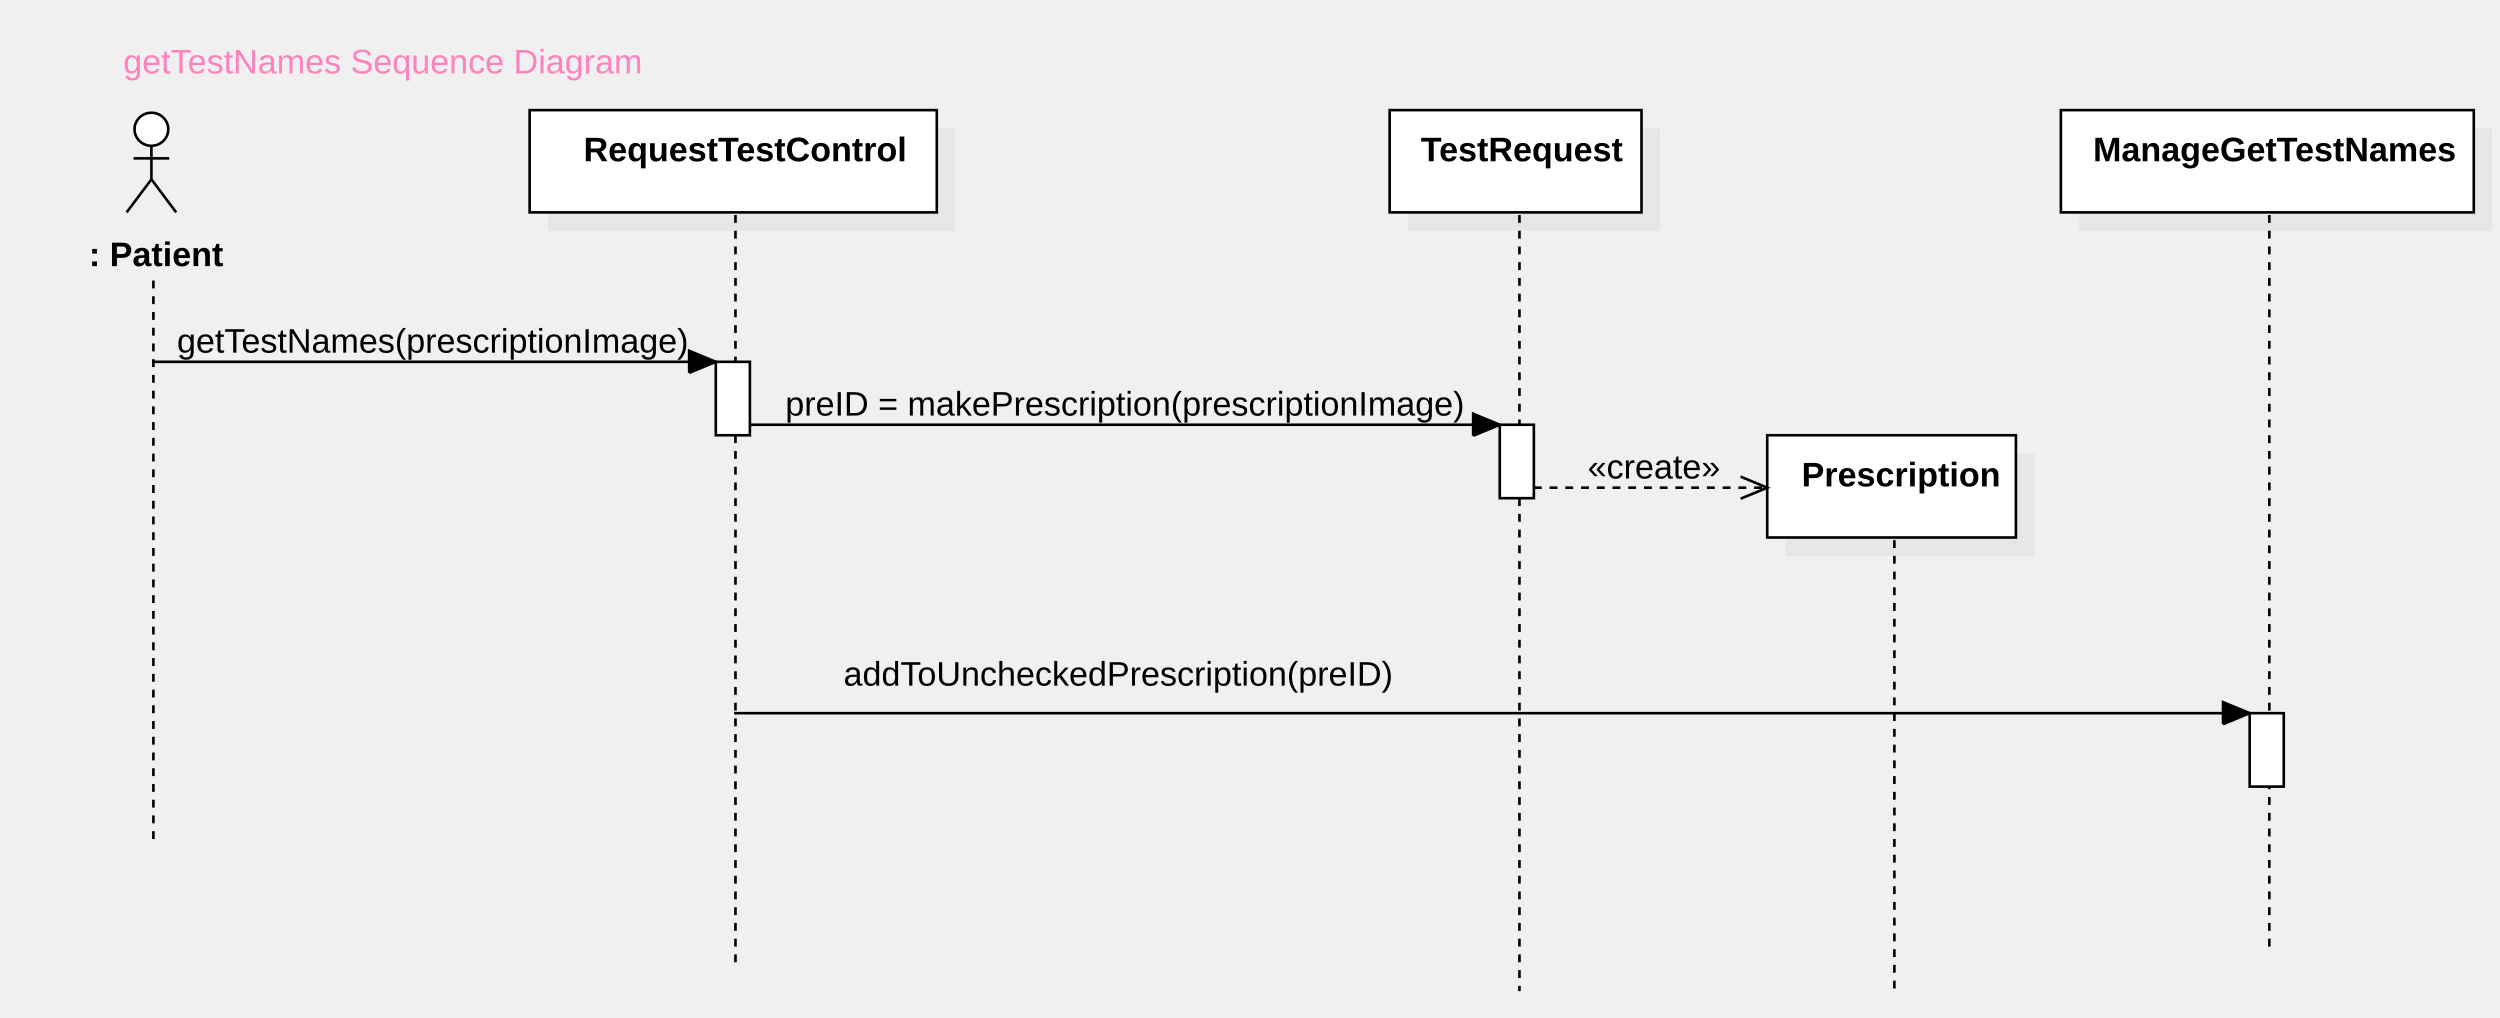
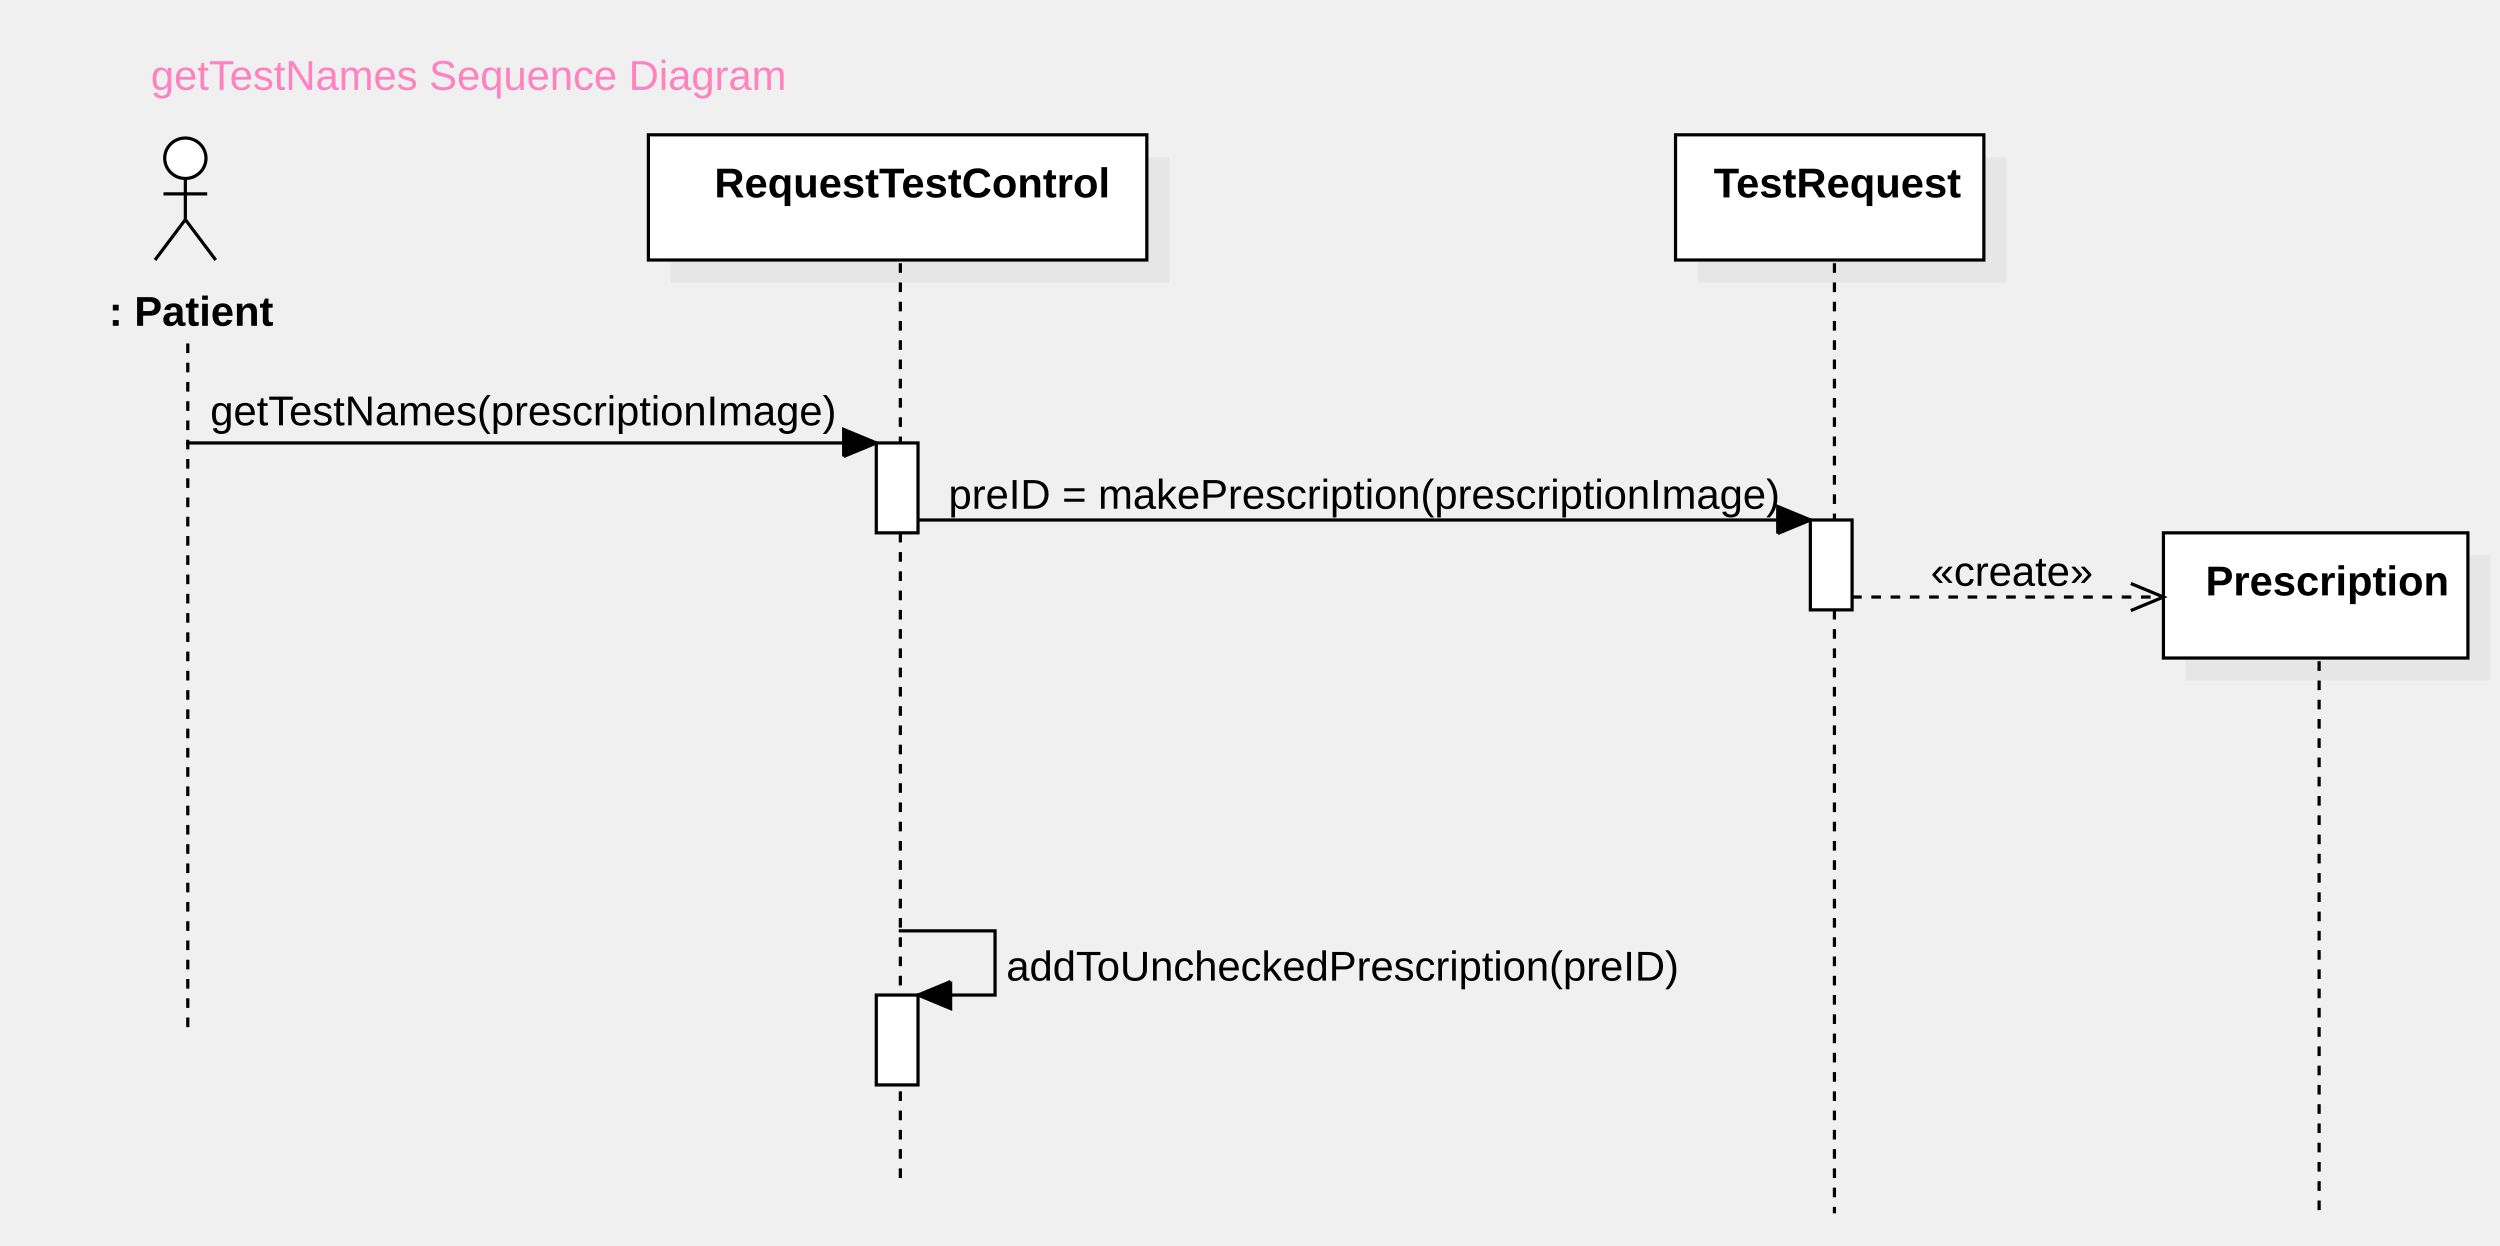
- <svg xmlns="http://www.w3.org/2000/svg" version="1.1" width="953.474" height="388">
+ <svg xmlns="http://www.w3.org/2000/svg" version="1.1" width="778.854" height="388">
  <defs />
  <g>
    <text fill="#eeeeee" stroke="none" font-family="Arial" font-size="24px" font-style="normal" font-weight="normal" text-decoration="none" x="0" y="0" />
    <text fill="#eeeeee" stroke="none" font-family="Arial" font-size="24px" font-style="normal" font-weight="normal" text-decoration="none" x="0" y="30" />
    <text fill="#eeeeee" stroke="none" font-family="Arial" font-size="24px" font-style="normal" font-weight="normal" text-decoration="none" x="0" y="60" />
    <text fill="#eeeeee" stroke="none" font-family="Arial" font-size="24px" font-style="normal" font-weight="normal" text-decoration="none" x="0" y="90" />
    <text fill="#eeeeee" stroke="none" font-family="Arial" font-size="24px" font-style="normal" font-weight="normal" text-decoration="none" x="0" y="120" />
    <text fill="#eeeeee" stroke="none" font-family="Arial" font-size="24px" font-style="normal" font-weight="normal" text-decoration="none" x="0" y="150" />
    <text fill="#eeeeee" stroke="none" font-family="Arial" font-size="24px" font-style="normal" font-weight="normal" text-decoration="none" x="0" y="180" />
    <text fill="#eeeeee" stroke="none" font-family="Arial" font-size="24px" font-style="normal" font-weight="normal" text-decoration="none" x="0" y="210" />
    <text fill="#eeeeee" stroke="none" font-family="Arial" font-size="24px" font-style="normal" font-weight="normal" text-decoration="none" x="0" y="240" />
    <text fill="#eeeeee" stroke="none" font-family="Arial" font-size="24px" font-style="normal" font-weight="normal" text-decoration="none" x="0" y="270" />
    <text fill="#eeeeee" stroke="none" font-family="Arial" font-size="24px" font-style="normal" font-weight="normal" text-decoration="none" x="0" y="300" />
    <text fill="#eeeeee" stroke="none" font-family="Arial" font-size="24px" font-style="normal" font-weight="normal" text-decoration="none" x="0" y="330" />
    <text fill="#eeeeee" stroke="none" font-family="Arial" font-size="24px" font-style="normal" font-weight="normal" text-decoration="none" x="0" y="360" />
    <text fill="#eeeeee" stroke="none" font-family="Arial" font-size="24px" font-style="normal" font-weight="normal" text-decoration="none" x="200" y="0" />
    <text fill="#eeeeee" stroke="none" font-family="Arial" font-size="24px" font-style="normal" font-weight="normal" text-decoration="none" x="200" y="30" />
    <text fill="#eeeeee" stroke="none" font-family="Arial" font-size="24px" font-style="normal" font-weight="normal" text-decoration="none" x="200" y="60" />
    <text fill="#eeeeee" stroke="none" font-family="Arial" font-size="24px" font-style="normal" font-weight="normal" text-decoration="none" x="200" y="90" />
    <text fill="#eeeeee" stroke="none" font-family="Arial" font-size="24px" font-style="normal" font-weight="normal" text-decoration="none" x="200" y="120" />
    <text fill="#eeeeee" stroke="none" font-family="Arial" font-size="24px" font-style="normal" font-weight="normal" text-decoration="none" x="200" y="150" />
    <text fill="#eeeeee" stroke="none" font-family="Arial" font-size="24px" font-style="normal" font-weight="normal" text-decoration="none" x="200" y="180" />
    <text fill="#eeeeee" stroke="none" font-family="Arial" font-size="24px" font-style="normal" font-weight="normal" text-decoration="none" x="200" y="210" />
    <text fill="#eeeeee" stroke="none" font-family="Arial" font-size="24px" font-style="normal" font-weight="normal" text-decoration="none" x="200" y="240" />
    <text fill="#eeeeee" stroke="none" font-family="Arial" font-size="24px" font-style="normal" font-weight="normal" text-decoration="none" x="200" y="270" />
    <text fill="#eeeeee" stroke="none" font-family="Arial" font-size="24px" font-style="normal" font-weight="normal" text-decoration="none" x="200" y="300" />
    <text fill="#eeeeee" stroke="none" font-family="Arial" font-size="24px" font-style="normal" font-weight="normal" text-decoration="none" x="200" y="330" />
    <text fill="#eeeeee" stroke="none" font-family="Arial" font-size="24px" font-style="normal" font-weight="normal" text-decoration="none" x="200" y="360" />
    <text fill="#eeeeee" stroke="none" font-family="Arial" font-size="24px" font-style="normal" font-weight="normal" text-decoration="none" x="400" y="0" />
    <text fill="#eeeeee" stroke="none" font-family="Arial" font-size="24px" font-style="normal" font-weight="normal" text-decoration="none" x="400" y="30" />
    <text fill="#eeeeee" stroke="none" font-family="Arial" font-size="24px" font-style="normal" font-weight="normal" text-decoration="none" x="400" y="60" />
    <text fill="#eeeeee" stroke="none" font-family="Arial" font-size="24px" font-style="normal" font-weight="normal" text-decoration="none" x="400" y="90" />
    <text fill="#eeeeee" stroke="none" font-family="Arial" font-size="24px" font-style="normal" font-weight="normal" text-decoration="none" x="400" y="120" />
    <text fill="#eeeeee" stroke="none" font-family="Arial" font-size="24px" font-style="normal" font-weight="normal" text-decoration="none" x="400" y="150" />
    <text fill="#eeeeee" stroke="none" font-family="Arial" font-size="24px" font-style="normal" font-weight="normal" text-decoration="none" x="400" y="180" />
    <text fill="#eeeeee" stroke="none" font-family="Arial" font-size="24px" font-style="normal" font-weight="normal" text-decoration="none" x="400" y="210" />
    <text fill="#eeeeee" stroke="none" font-family="Arial" font-size="24px" font-style="normal" font-weight="normal" text-decoration="none" x="400" y="240" />
    <text fill="#eeeeee" stroke="none" font-family="Arial" font-size="24px" font-style="normal" font-weight="normal" text-decoration="none" x="400" y="270" />
    <text fill="#eeeeee" stroke="none" font-family="Arial" font-size="24px" font-style="normal" font-weight="normal" text-decoration="none" x="400" y="300" />
    <text fill="#eeeeee" stroke="none" font-family="Arial" font-size="24px" font-style="normal" font-weight="normal" text-decoration="none" x="400" y="330" />
    <text fill="#eeeeee" stroke="none" font-family="Arial" font-size="24px" font-style="normal" font-weight="normal" text-decoration="none" x="400" y="360" />
    <text fill="#eeeeee" stroke="none" font-family="Arial" font-size="24px" font-style="normal" font-weight="normal" text-decoration="none" x="600" y="0" />
    <text fill="#eeeeee" stroke="none" font-family="Arial" font-size="24px" font-style="normal" font-weight="normal" text-decoration="none" x="600" y="30" />
    <text fill="#eeeeee" stroke="none" font-family="Arial" font-size="24px" font-style="normal" font-weight="normal" text-decoration="none" x="600" y="60" />
    <text fill="#eeeeee" stroke="none" font-family="Arial" font-size="24px" font-style="normal" font-weight="normal" text-decoration="none" x="600" y="90" />
    <text fill="#eeeeee" stroke="none" font-family="Arial" font-size="24px" font-style="normal" font-weight="normal" text-decoration="none" x="600" y="120" />
    <text fill="#eeeeee" stroke="none" font-family="Arial" font-size="24px" font-style="normal" font-weight="normal" text-decoration="none" x="600" y="150" />
    <text fill="#eeeeee" stroke="none" font-family="Arial" font-size="24px" font-style="normal" font-weight="normal" text-decoration="none" x="600" y="180" />
    <text fill="#eeeeee" stroke="none" font-family="Arial" font-size="24px" font-style="normal" font-weight="normal" text-decoration="none" x="600" y="210" />
    <text fill="#eeeeee" stroke="none" font-family="Arial" font-size="24px" font-style="normal" font-weight="normal" text-decoration="none" x="600" y="240" />
    <text fill="#eeeeee" stroke="none" font-family="Arial" font-size="24px" font-style="normal" font-weight="normal" text-decoration="none" x="600" y="270" />
    <text fill="#eeeeee" stroke="none" font-family="Arial" font-size="24px" font-style="normal" font-weight="normal" text-decoration="none" x="600" y="300" />
    <text fill="#eeeeee" stroke="none" font-family="Arial" font-size="24px" font-style="normal" font-weight="normal" text-decoration="none" x="600" y="330" />
    <text fill="#eeeeee" stroke="none" font-family="Arial" font-size="24px" font-style="normal" font-weight="normal" text-decoration="none" x="600" y="360" />
-     <text fill="#eeeeee" stroke="none" font-family="Arial" font-size="24px" font-style="normal" font-weight="normal" text-decoration="none" x="800" y="0" />
-     <text fill="#eeeeee" stroke="none" font-family="Arial" font-size="24px" font-style="normal" font-weight="normal" text-decoration="none" x="800" y="30" />
-     <text fill="#eeeeee" stroke="none" font-family="Arial" font-size="24px" font-style="normal" font-weight="normal" text-decoration="none" x="800" y="60" />
-     <text fill="#eeeeee" stroke="none" font-family="Arial" font-size="24px" font-style="normal" font-weight="normal" text-decoration="none" x="800" y="90" />
-     <text fill="#eeeeee" stroke="none" font-family="Arial" font-size="24px" font-style="normal" font-weight="normal" text-decoration="none" x="800" y="120" />
-     <text fill="#eeeeee" stroke="none" font-family="Arial" font-size="24px" font-style="normal" font-weight="normal" text-decoration="none" x="800" y="150" />
-     <text fill="#eeeeee" stroke="none" font-family="Arial" font-size="24px" font-style="normal" font-weight="normal" text-decoration="none" x="800" y="180" />
-     <text fill="#eeeeee" stroke="none" font-family="Arial" font-size="24px" font-style="normal" font-weight="normal" text-decoration="none" x="800" y="210" />
-     <text fill="#eeeeee" stroke="none" font-family="Arial" font-size="24px" font-style="normal" font-weight="normal" text-decoration="none" x="800" y="240" />
-     <text fill="#eeeeee" stroke="none" font-family="Arial" font-size="24px" font-style="normal" font-weight="normal" text-decoration="none" x="800" y="270" />
-     <text fill="#eeeeee" stroke="none" font-family="Arial" font-size="24px" font-style="normal" font-weight="normal" text-decoration="none" x="800" y="300" />
-     <text fill="#eeeeee" stroke="none" font-family="Arial" font-size="24px" font-style="normal" font-weight="normal" text-decoration="none" x="800" y="330" />
-     <text fill="#eeeeee" stroke="none" font-family="Arial" font-size="24px" font-style="normal" font-weight="normal" text-decoration="none" x="800" y="360" />
    <g transform="translate(-278,2) scale(1,1)">
      <path fill="#ffffff" stroke="none" d="M 329.314 47.3 C 329.314 43.821 332.193 41 335.743 41 C 339.294 41 342.172 43.821 342.172 47.3 C 342.172 50.779 339.294 53.6 335.743 53.6 C 332.193 53.6 329.314 50.779 329.314 47.3 Z" />
    </g>
    <g transform="translate(-278,2) scale(1,1)">
      <path fill="none" stroke="#000000" d="M 329.314 47.3 C 329.314 43.821 332.193 41 335.743 41 C 339.294 41 342.172 43.821 342.172 47.3 C 342.172 50.779 339.294 53.6 335.743 53.6 C 332.193 53.6 329.314 50.779 329.314 47.3 Z" stroke-miterlimit="10" />
    </g>
    <g transform="translate(-278,2) scale(1,1)">
      <path fill="none" stroke="#000000" d="M 335.743 53.6 L 335.743 66.4" stroke-miterlimit="10" />
    </g>
    <g transform="translate(-278,2) scale(1,1)">
      <path fill="none" stroke="#000000" d="M 328.936 58.4 L 342.551 58.4" stroke-miterlimit="10" />
    </g>
    <g transform="translate(-278,2) scale(1,1)">
      <path fill="none" stroke="#000000" d="M 335.743 66.4 L 326.289 79" stroke-miterlimit="10" />
    </g>
    <g transform="translate(-278,2) scale(1,1)">
      <path fill="none" stroke="#000000" d="M 335.743 66.4 L 345.198 79" stroke-miterlimit="10" />
    </g>
    <g transform="translate(-278,2) scale(1,1)">
      <g>
        <path fill="none" stroke="none" />
        <text fill="#000000" stroke="none" font-family="Arial" font-size="13px" font-style="normal" font-weight="bold" text-decoration="none" x="311.895" y="99.5">: Patient</text>
      </g>
    </g>
    <g transform="translate(-278,2) scale(1,1)">
      <path fill="none" stroke="#000000" d="M 336.5 105 L 336.5 320" stroke-miterlimit="10" stroke-dasharray="3" />
    </g>
    <g transform="translate(-278,2) scale(1,1)">
      <rect fill="#C0C0C0" stroke="none" x="487" y="47" width="155.284" height="39" opacity="0.2" />
    </g>
    <g transform="translate(-278,2) scale(1,1)">
      <rect fill="#ffffff" stroke="none" x="480" y="40" width="155.284" height="39" />
    </g>
    <g transform="translate(-278,2) scale(1,1)">
      <path fill="none" stroke="#000000" d="M 480 40 L 635.284 40 L 635.284 79 L 480 79 L 480 40 Z Z" stroke-miterlimit="10" />
    </g>
    <g transform="translate(-278,2) scale(1,1)">
      <g>
        <path fill="none" stroke="none" />
        <text fill="#000000" stroke="none" font-family="Arial" font-size="13px" font-style="normal" font-weight="bold" text-decoration="none" x="500.558" y="59.5">RequestTestControl</text>
      </g>
    </g>
    <g transform="translate(-278,2) scale(1,1)">
      <path fill="none" stroke="#000000" d="M 558.5 80 L 558.5 368" stroke-miterlimit="10" stroke-dasharray="3" />
    </g>
    <g transform="translate(-278,2) scale(1,1)">
-       <rect fill="#C0C0C0" stroke="none" x="815" y="47" width="96.054" height="39" opacity="0.2" />
-     </g>
-     <g transform="translate(-278,2) scale(1,1)">
-       <rect fill="#ffffff" stroke="none" x="808" y="40" width="96.054" height="39" />
-     </g>
-     <g transform="translate(-278,2) scale(1,1)">
-       <path fill="none" stroke="#000000" d="M 808 40 L 904.054 40 L 904.054 79 L 808 79 L 808 40 Z Z" stroke-miterlimit="10" />
-     </g>
-     <g transform="translate(-278,2) scale(1,1)">
-       <g>
-         <path fill="none" stroke="none" />
-         <text fill="#000000" stroke="none" font-family="Arial" font-size="13px" font-style="normal" font-weight="bold" text-decoration="none" x="819.896" y="59.5">TestRequest</text>
-       </g>
-     </g>
-     <g transform="translate(-278,2) scale(1,1)">
-       <path fill="none" stroke="#000000" d="M 857.5 80 L 857.5 376" stroke-miterlimit="10" stroke-dasharray="3" />
+       <rect fill="#C0C0C0" stroke="none" x="807" y="47" width="96.054" height="39" opacity="0.2" />
+     </g>
+     <g transform="translate(-278,2) scale(1,1)">
+       <rect fill="#ffffff" stroke="none" x="800" y="40" width="96.054" height="39" />
+     </g>
+     <g transform="translate(-278,2) scale(1,1)">
+       <path fill="none" stroke="#000000" d="M 800 40 L 896.054 40 L 896.054 79 L 800 79 L 800 40 Z Z" stroke-miterlimit="10" />
+     </g>
+     <g transform="translate(-278,2) scale(1,1)">
+       <g>
+         <path fill="none" stroke="none" />
+         <text fill="#000000" stroke="none" font-family="Arial" font-size="13px" font-style="normal" font-weight="bold" text-decoration="none" x="811.896" y="59.5">TestRequest</text>
+       </g>
+     </g>
+     <g transform="translate(-278,2) scale(1,1)">
+       <path fill="none" stroke="#000000" d="M 849.5 80 L 849.5 376" stroke-miterlimit="10" stroke-dasharray="3" />
    </g>
    <g transform="translate(-278,2) scale(1,1)">
      <rect fill="#C0C0C0" stroke="none" x="959" y="171" width="94.854" height="39" opacity="0.2" />
    </g>
    <g transform="translate(-278,2) scale(1,1)">
      <rect fill="#ffffff" stroke="none" x="952" y="164" width="94.854" height="39" />
    </g>
    <g transform="translate(-278,2) scale(1,1)">
      <path fill="none" stroke="#000000" d="M 952 164 L 1046.854 164 L 1046.854 203 L 952 203 L 952 164 Z Z" stroke-miterlimit="10" />
    </g>
    <g transform="translate(-278,2) scale(1,1)">
      <g>
        <path fill="none" stroke="none" />
        <text fill="#000000" stroke="none" font-family="Arial" font-size="13px" font-style="normal" font-weight="bold" text-decoration="none" x="965.109" y="183.5">Prescription</text>
      </g>
    </g>
    <g transform="translate(-278,2) scale(1,1)">
      <path fill="none" stroke="#000000" d="M 1000.5 204 L 1000.5 376" stroke-miterlimit="10" stroke-dasharray="3" />
    </g>
    <g transform="translate(-278,2) scale(1,1)">
-       <rect fill="#C0C0C0" stroke="none" x="1071" y="47" width="157.474" height="39" opacity="0.2" />
-     </g>
-     <g transform="translate(-278,2) scale(1,1)">
-       <rect fill="#ffffff" stroke="none" x="1064" y="40" width="157.474" height="39" />
-     </g>
-     <g transform="translate(-278,2) scale(1,1)">
-       <path fill="none" stroke="#000000" d="M 1064 40 L 1221.474 40 L 1221.474 79 L 1064 79 L 1064 40 Z Z" stroke-miterlimit="10" />
-     </g>
-     <g transform="translate(-278,2) scale(1,1)">
-       <g>
-         <path fill="none" stroke="none" />
-         <text fill="#000000" stroke="none" font-family="Arial" font-size="13px" font-style="normal" font-weight="bold" text-decoration="none" x="1076.261" y="59.5">ManageGetTestNames</text>
-       </g>
-     </g>
-     <g transform="translate(-278,2) scale(1,1)">
-       <path fill="none" stroke="#000000" d="M 1143.5 80 L 1143.5 360" stroke-miterlimit="10" stroke-dasharray="3" />
-     </g>
-     <g transform="translate(-278,2) scale(1,1)">
      <g>
        <path fill="none" stroke="none" />
        <text fill="#ff82c0" stroke="none" font-family="Arial" font-size="13px" font-style="normal" font-weight="normal" text-decoration="none" x="325" y="26">getTestNames Sequence Diagram</text>
      </g>
    </g>
    <g transform="translate(-278,2) scale(1,1)">
      <path fill="none" stroke="#000000" d="M 336 136 L 551 136" stroke-miterlimit="10" />
    </g>
    <g transform="translate(-278,2) scale(1,1)">
      <path fill="#000000" stroke="none" d="M 540.837 140.21 L 551 136 L 540.837 131.79" />
    </g>
    <g transform="translate(-278,2) scale(1,1)">
      <path fill="none" stroke="#000000" d="M 540.837 140.21 L 551 136 L 540.837 131.79 L 540.837 140.21" stroke-miterlimit="10" />
    </g>
    <g transform="translate(-278,2) scale(1,1)">
      <g>
        <path fill="none" stroke="none" />
-         <text fill="#000000" stroke="none" font-family="Arial" font-size="13px" font-style="normal" font-weight="normal" text-decoration="none" x="345.5" y="132.5">getTestNames(prescriptionImage)</text>
+         <text fill="#000000" stroke="none" font-family="Arial" font-size="13px" font-style="normal" font-weight="normal" text-decoration="none" x="343.5" y="130.5">getTestNames(prescriptionImage)</text>
      </g>
    </g>
    <g transform="translate(-278,2) scale(1,1)">
      <rect fill="#ffffff" stroke="none" x="551" y="136" width="13" height="28" />
    </g>
    <g transform="translate(-278,2) scale(1,1)">
      <path fill="none" stroke="#000000" d="M 551 136 L 564 136 L 564 164 L 551 164 L 551 136 Z Z" stroke-miterlimit="10" />
    </g>
    <g transform="translate(-278,2) scale(1,1)">
-       <path fill="none" stroke="#000000" d="M 564 160 L 850 160" stroke-miterlimit="10" />
-     </g>
-     <g transform="translate(-278,2) scale(1,1)">
-       <path fill="#000000" stroke="none" d="M 839.837 164.21 L 850 160 L 839.837 155.79" />
-     </g>
-     <g transform="translate(-278,2) scale(1,1)">
-       <path fill="none" stroke="#000000" d="M 839.837 164.21 L 850 160 L 839.837 155.79 L 839.837 164.21" stroke-miterlimit="10" />
-     </g>
-     <g transform="translate(-278,2) scale(1,1)">
-       <g>
-         <path fill="none" stroke="none" />
-         <text fill="#000000" stroke="none" font-family="Arial" font-size="13px" font-style="normal" font-weight="normal" text-decoration="none" x="577.5" y="156.5">preID = makePrescription(prescriptionImage)</text>
-       </g>
-     </g>
-     <g transform="translate(-278,2) scale(1,1)">
-       <rect fill="#ffffff" stroke="none" x="850" y="160" width="13" height="28" />
-     </g>
-     <g transform="translate(-278,2) scale(1,1)">
-       <path fill="none" stroke="#000000" d="M 850 160 L 863 160 L 863 188 L 850 188 L 850 160 Z Z" stroke-miterlimit="10" />
-     </g>
-     <g transform="translate(-278,2) scale(1,1)">
-       <path fill="none" stroke="#000000" d="M 863 184 L 952 184" stroke-miterlimit="10" stroke-dasharray="3" />
+       <path fill="none" stroke="#000000" d="M 564 160 L 842 160" stroke-miterlimit="10" />
+     </g>
+     <g transform="translate(-278,2) scale(1,1)">
+       <path fill="#000000" stroke="none" d="M 831.837 164.21 L 842 160 L 831.837 155.79" />
+     </g>
+     <g transform="translate(-278,2) scale(1,1)">
+       <path fill="none" stroke="#000000" d="M 831.837 164.21 L 842 160 L 831.837 155.79 L 831.837 164.21" stroke-miterlimit="10" />
+     </g>
+     <g transform="translate(-278,2) scale(1,1)">
+       <g>
+         <path fill="none" stroke="none" />
+         <text fill="#000000" stroke="none" font-family="Arial" font-size="13px" font-style="normal" font-weight="normal" text-decoration="none" x="573.5" y="156.5">preID = makePrescription(prescriptionImage)</text>
+       </g>
+     </g>
+     <g transform="translate(-278,2) scale(1,1)">
+       <rect fill="#ffffff" stroke="none" x="842" y="160" width="13" height="28" />
+     </g>
+     <g transform="translate(-278,2) scale(1,1)">
+       <path fill="none" stroke="#000000" d="M 842 160 L 855 160 L 855 188 L 842 188 L 842 160 Z Z" stroke-miterlimit="10" />
+     </g>
+     <g transform="translate(-278,2) scale(1,1)">
+       <path fill="none" stroke="#000000" d="M 855 184 L 952 184" stroke-miterlimit="10" stroke-dasharray="3" />
    </g>
    <g transform="translate(-278,2) scale(1,1)">
      <path fill="none" stroke="#000000" d="M 941.837 188.21 L 952 184 L 941.837 179.79" stroke-miterlimit="10" />
    </g>
    <g transform="translate(-278,2) scale(1,1)">
      <g>
        <path fill="none" stroke="none" />
-         <text fill="#000000" stroke="none" font-family="Arial" font-size="13px" font-style="normal" font-weight="normal" text-decoration="none" x="883.5" y="180.5">«create»</text>
-       </g>
-     </g>
-     <g transform="translate(-278,2) scale(1,1)">
-       <path fill="none" stroke="#000000" d="M 558 270 L 1136 270" stroke-miterlimit="10" />
-     </g>
-     <g transform="translate(-278,2) scale(1,1)">
-       <path fill="#000000" stroke="none" d="M 1125.837 274.21 L 1136 270 L 1125.837 265.79" />
-     </g>
-     <g transform="translate(-278,2) scale(1,1)">
-       <path fill="none" stroke="#000000" d="M 1125.837 274.21 L 1136 270 L 1125.837 265.79 L 1125.837 274.21" stroke-miterlimit="10" />
-     </g>
-     <g transform="translate(-278,2) scale(1,1)">
-       <g>
-         <path fill="none" stroke="none" />
-         <text fill="#000000" stroke="none" font-family="Arial" font-size="13px" font-style="normal" font-weight="normal" text-decoration="none" x="599.704" y="259.5">addToUncheckedPrescription(preID)</text>
-       </g>
-     </g>
-     <g transform="translate(-278,2) scale(1,1)">
-       <rect fill="#ffffff" stroke="none" x="1136" y="270" width="13" height="28" />
-     </g>
-     <g transform="translate(-278,2) scale(1,1)">
-       <path fill="none" stroke="#000000" d="M 1136 270 L 1149 270 L 1149 298 L 1136 298 L 1136 270 Z Z" stroke-miterlimit="10" />
+         <text fill="#000000" stroke="none" font-family="Arial" font-size="13px" font-style="normal" font-weight="normal" text-decoration="none" x="879.5" y="180.5">«create»</text>
+       </g>
+     </g>
+     <g transform="translate(-278,2) scale(1,1)">
+       <path fill="none" stroke="#000000" d="M 558 288 L 588 288 L 588 308 L 564 308" stroke-miterlimit="10" />
+     </g>
+     <g transform="translate(-278,2) scale(1,1)">
+       <path fill="#000000" stroke="none" d="M 574.163 303.79 L 564 308 L 574.163 312.21" />
+     </g>
+     <g transform="translate(-278,2) scale(1,1)">
+       <path fill="none" stroke="#000000" d="M 574.163 303.79 L 564 308 L 574.163 312.21 L 574.163 303.79" stroke-miterlimit="10" />
+     </g>
+     <g transform="translate(-278,2) scale(1,1)">
+       <g>
+         <path fill="none" stroke="none" />
+         <text fill="#000000" stroke="none" font-family="Arial" font-size="13px" font-style="normal" font-weight="normal" text-decoration="none" x="591.5" y="303.5">addToUncheckedPrescription(preID)</text>
+       </g>
+     </g>
+     <g transform="translate(-278,2) scale(1,1)">
+       <rect fill="#ffffff" stroke="none" x="551" y="308" width="13" height="28" />
+     </g>
+     <g transform="translate(-278,2) scale(1,1)">
+       <path fill="none" stroke="#000000" d="M 551 308 L 564 308 L 564 336 L 551 336 L 551 308 Z Z" stroke-miterlimit="10" />
    </g>
  </g>
</svg>
